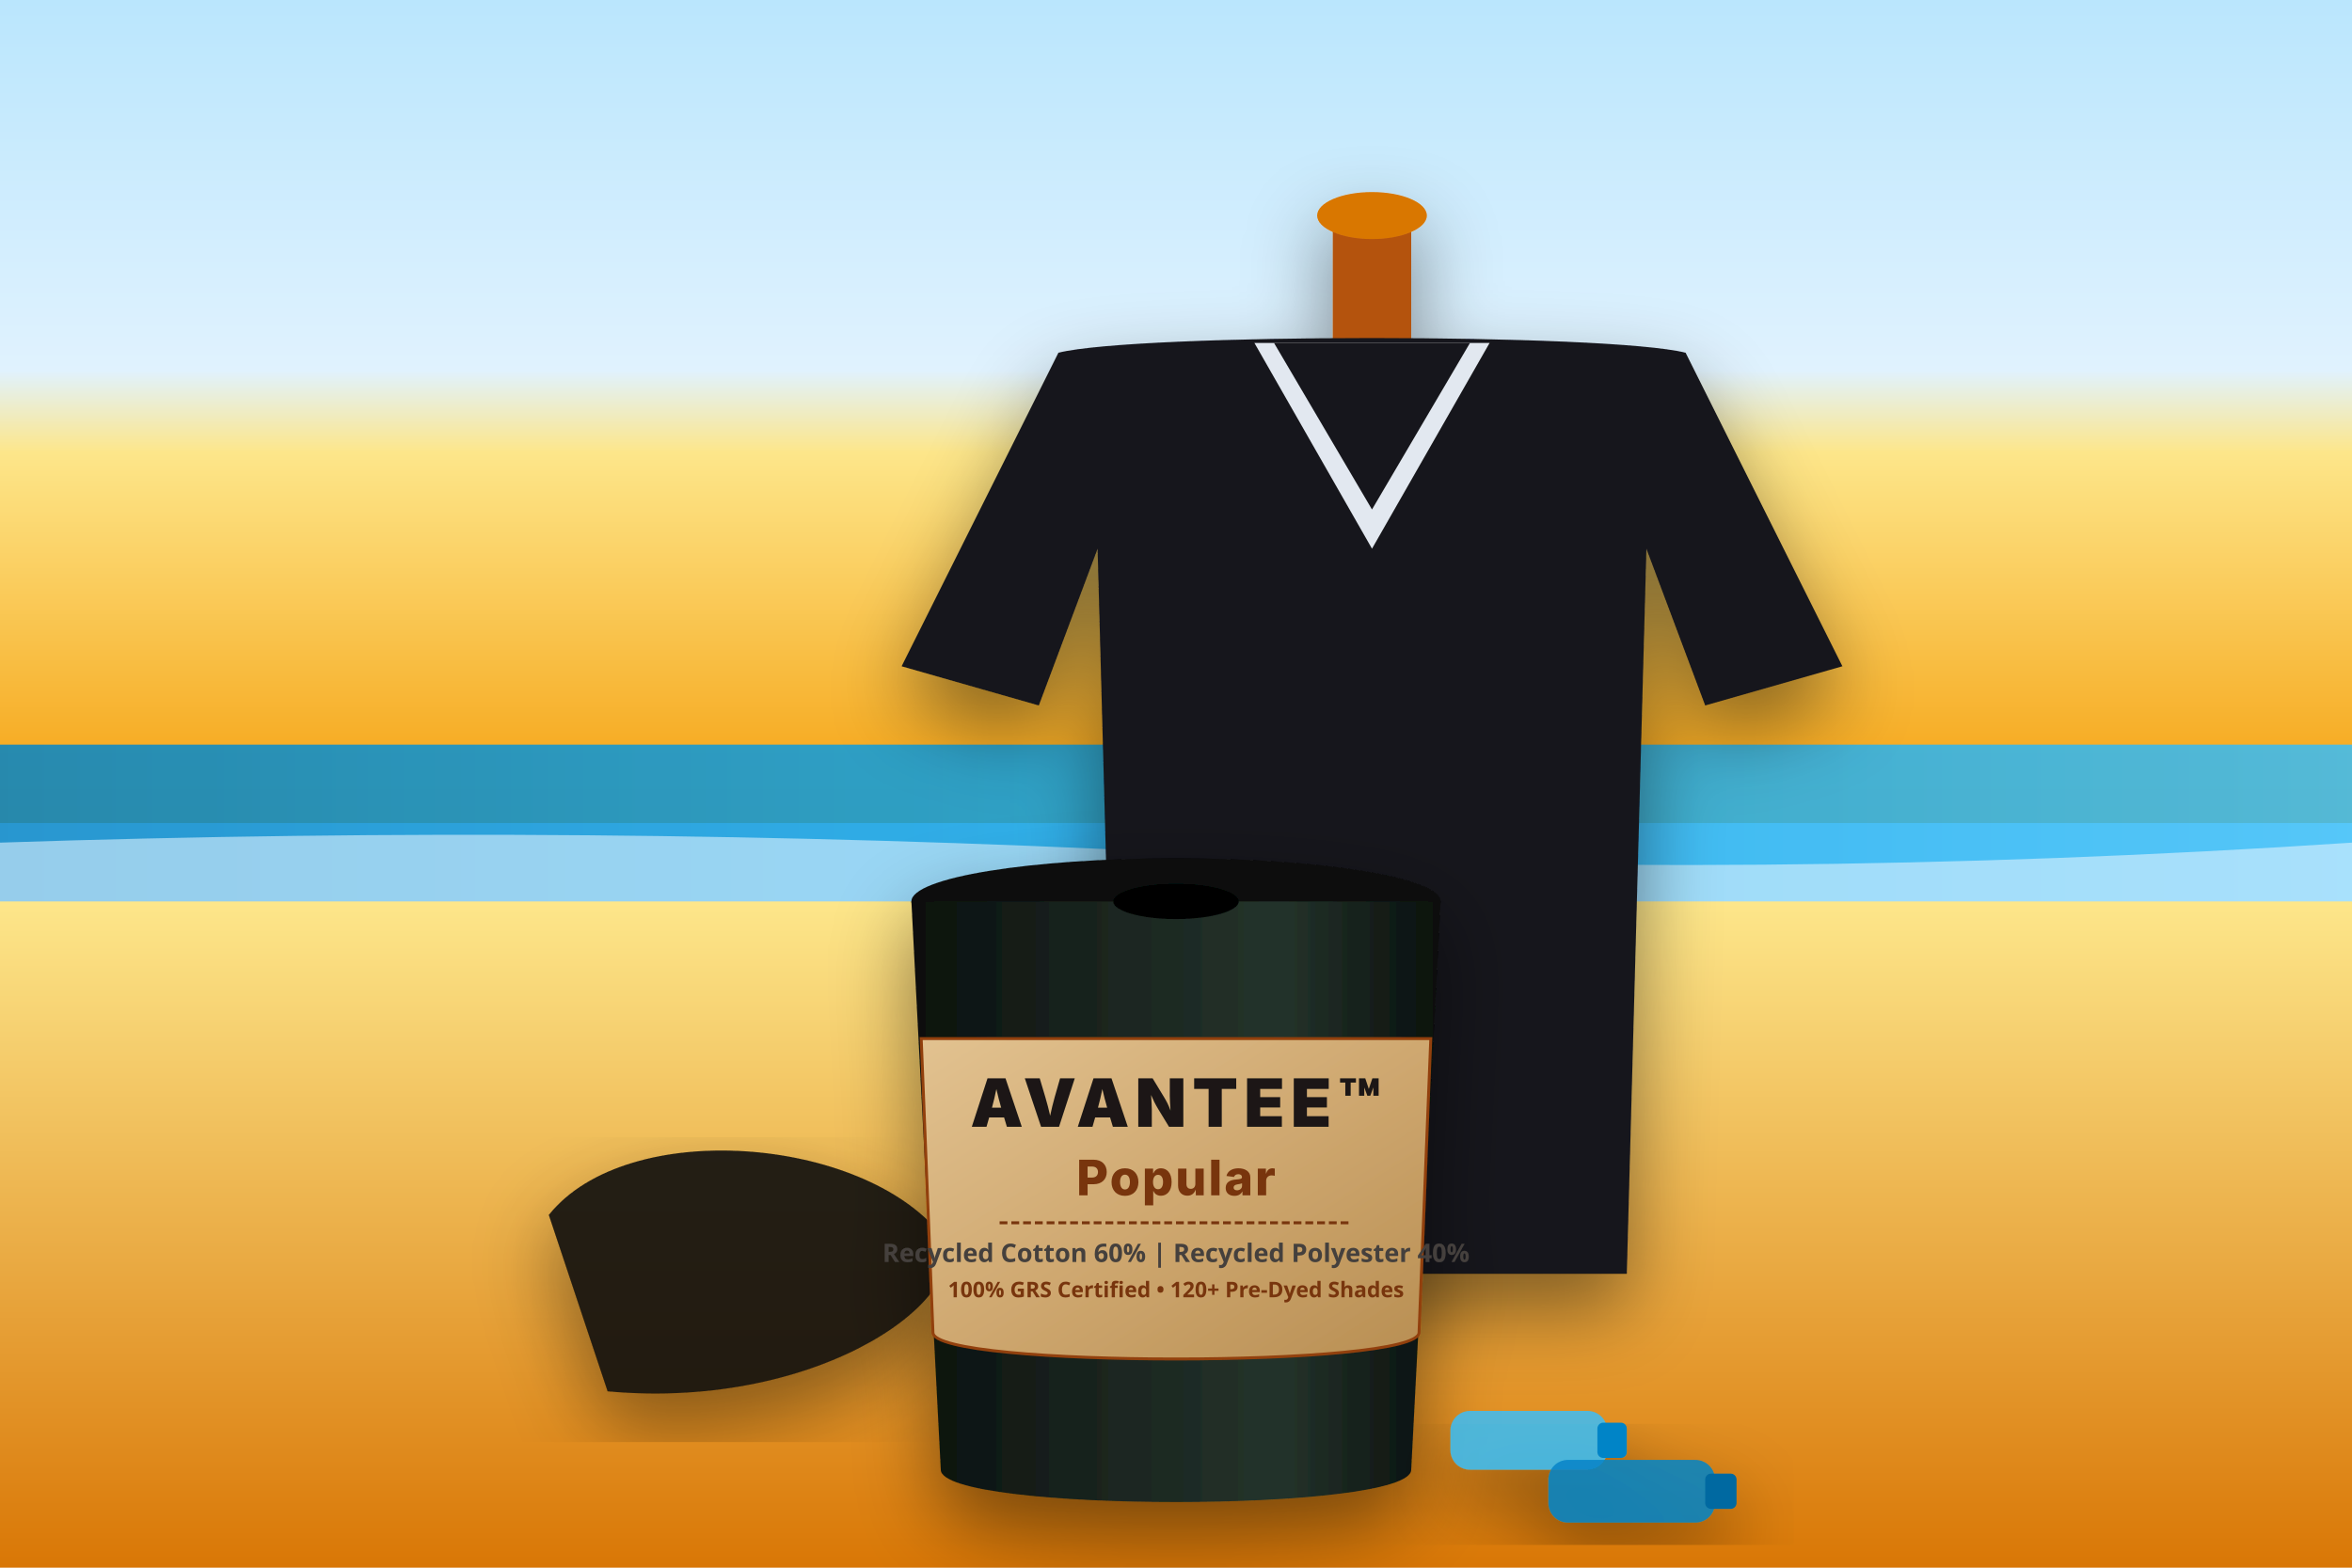
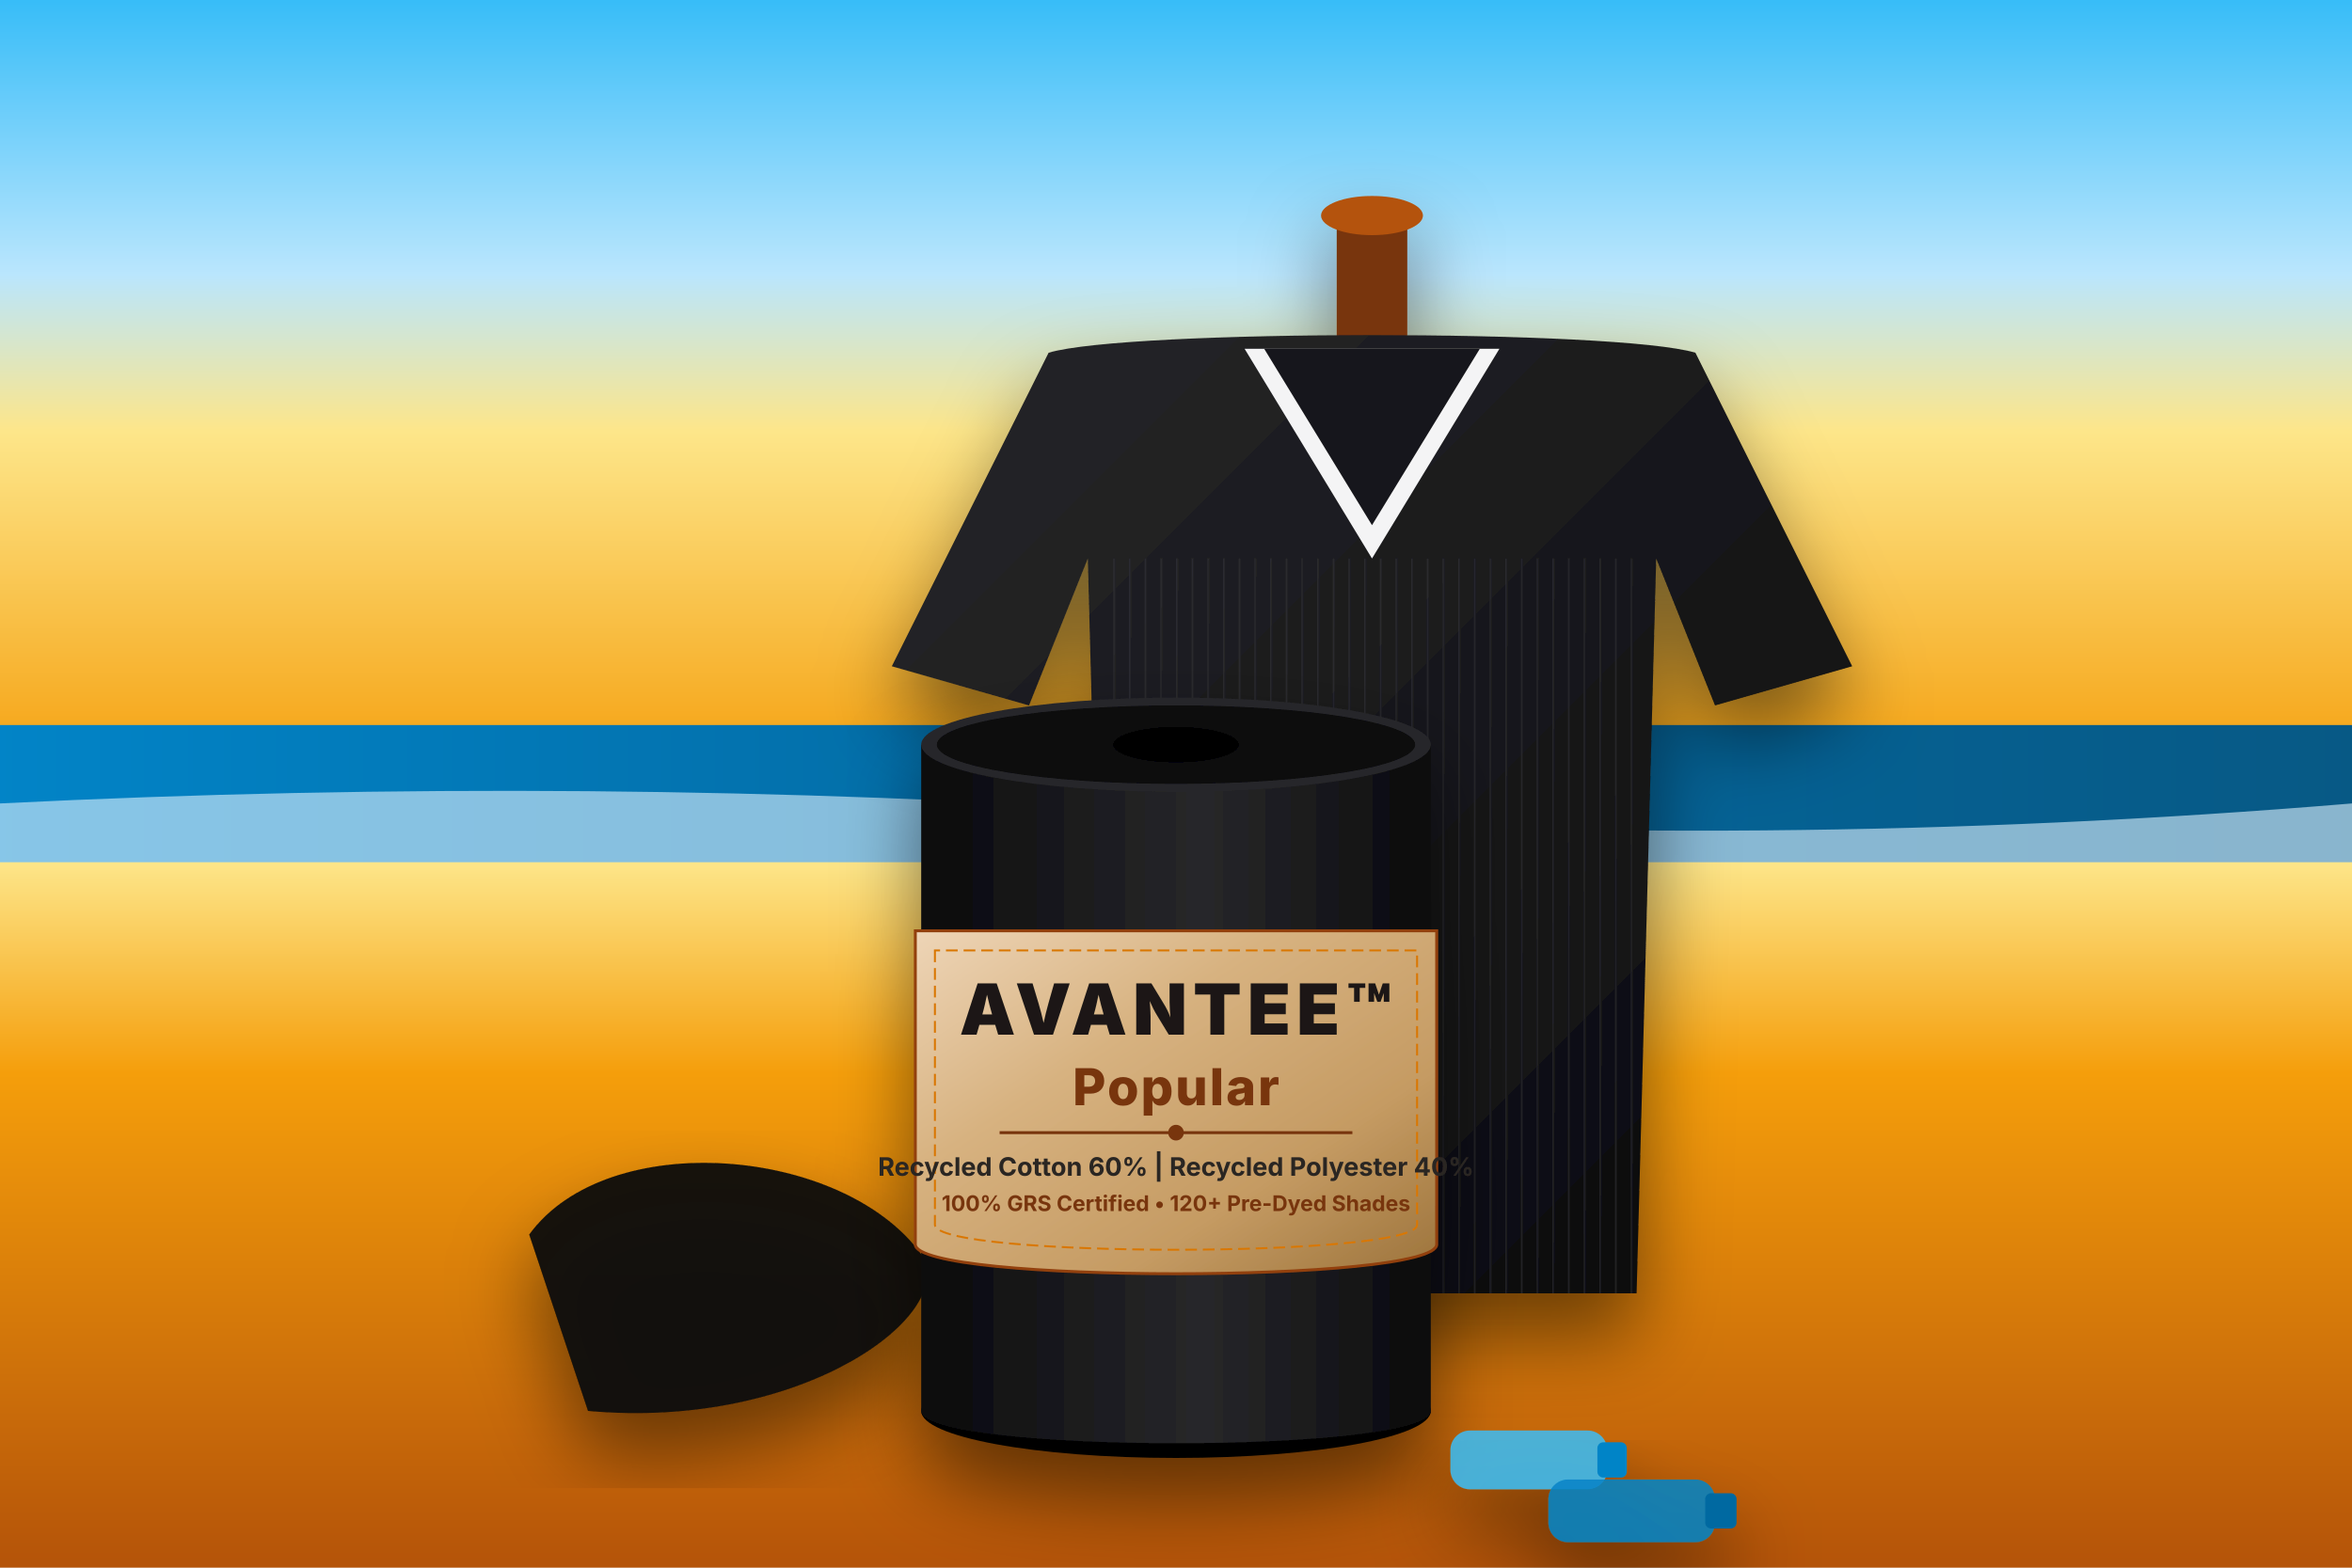
<svg xmlns="http://www.w3.org/2000/svg" viewBox="0 0 1200 800" width="1200" height="800">
  <defs>
-     <linearGradient id="skyGrad" x1="0%" y1="0%" x2="0%" y2="100%">
-       <stop offset="0%" stop-color="#BAE6FD" />
-       <stop offset="45%" stop-color="#E0F2FE" />
+     <linearGradient id="beachSky3D" x1="0%" y1="0%" x2="0%" y2="100%">
+       <stop offset="0%" stop-color="#38BDF8" />
+       <stop offset="35%" stop-color="#BAE6FD" />
      <stop offset="55%" stop-color="#FDE68A" />
      <stop offset="100%" stop-color="#F59E0B" />
    </linearGradient>
-     <linearGradient id="seaGrad" x1="0%" y1="0%" x2="100%" y2="0%">
+     <linearGradient id="ocean3D" x1="0%" y1="0%" x2="100%" y2="0%">
      <stop offset="0%" stop-color="#0284C7" />
-       <stop offset="50%" stop-color="#0EA5E9" />
-       <stop offset="100%" stop-color="#38BDF8" />
+       <stop offset="50%" stop-color="#0369A1" />
+       <stop offset="100%" stop-color="#075985" />
    </linearGradient>
-     <linearGradient id="sandGrad" x1="0%" y1="0%" x2="0%" y2="100%">
+     <linearGradient id="sand3D" x1="0%" y1="0%" x2="0%" y2="100%">
      <stop offset="0%" stop-color="#FDE68A" />
-       <stop offset="100%" stop-color="#D97706" />
+       <stop offset="30%" stop-color="#F59E0B" />
+       <stop offset="100%" stop-color="#B45309" />
    </linearGradient>
-     <linearGradient id="kraftGradPop" x1="0%" y1="0%" x2="100%" y2="100%">
-       <stop offset="0%" stop-color="#E2C290" />
-       <stop offset="50%" stop-color="#CFA870" />
-       <stop offset="100%" stop-color="#B88E52" />
+     <linearGradient id="kraftRealPop" x1="0%" y1="0%" x2="100%" y2="100%">
+       <stop offset="0%" stop-color="#EED5B7" />
+       <stop offset="35%" stop-color="#D7B280" />
+       <stop offset="70%" stop-color="#C59B63" />
+       <stop offset="100%" stop-color="#9C733B" />
    </linearGradient>
-     <linearGradient id="blackSpoolGrad" x1="0%" y1="0%" x2="100%" y2="0%">
-       <stop offset="0%" stop-color="#09100D" />
-       <stop offset="30%" stop-color="#18221D" />
-       <stop offset="70%" stop-color="#24332B" />
-       <stop offset="100%" stop-color="#09100D" />
+     <linearGradient id="blackSpool3D" x1="0%" y1="0%" x2="100%" y2="0%">
+       <stop offset="0%" stop-color="#09090B" />
+       <stop offset="25%" stop-color="#18181B" />
+       <stop offset="55%" stop-color="#27272A" />
+       <stop offset="80%" stop-color="#18181B" />
+       <stop offset="100%" stop-color="#09090B" />
    </linearGradient>
-     <filter id="shadowHeavy" x="-20%" y="-20%" width="140%" height="140%">
-       <feDropShadow dx="0" dy="18" stdDeviation="20" flood-color="#000000" flood-opacity="0.45" />
+     <linearGradient id="blackSweater3D" x1="0%" y1="0%" x2="100%" y2="100%">
+       <stop offset="0%" stop-color="#27272A" />
+       <stop offset="50%" stop-color="#18181B" />
+       <stop offset="100%" stop-color="#09090B" />
+     </linearGradient>
+     <pattern id="knitRibbing" width="8" height="8" patternUnits="userSpaceOnUse">
+       <line x1="0" y1="0" x2="0" y2="8" stroke="#3F3F46" stroke-width="1.5" />
+     </pattern>
+     <filter id="heavyBeachShadow" x="-30%" y="-30%" width="160%" height="160%">
+       <feGaussianBlur in="SourceAlpha" stdDeviation="20" />
+       <feOffset dx="0" dy="22" result="offsetblur" />
+       <feComponentTransfer>
+         <feFuncA type="linear" slope="0.5" />
+       </feComponentTransfer>
+       <feMerge>
+         <feMergeNode />
+         <feMergeNode in="SourceGraphic" />
+       </feMerge>
    </filter>
  </defs>
-   <rect x="0" y="0" width="1200" height="420" fill="url(#skyGrad)" />
-   <rect x="0" y="380" width="1200" height="90" fill="url(#seaGrad)" opacity="0.85" />
-   <path d="M 0 430 Q 300 420 600 435 T 1200 430 L 1200 470 L 0 470 Z" fill="#E0F2FE" opacity="0.6" />
-   <rect x="0" y="460" width="1200" height="340" fill="url(#sandGrad)" />
-   <g filter="url(#shadowHeavy)">
-     <rect x="680" y="110" width="40" height="70" fill="#B45309" rx="6" />
-     <ellipse cx="700" cy="110" rx="28" ry="12" fill="#D97706" />
-     <path d="M 540 180               C 580 170, 820 170, 860 180               L 940 340 L 870 360 L 840 280               L 830 650 L 570 650 L 560 280               L 530 360 L 460 340 Z" fill="#18181B" />
-     <path d="M 640 175 L 700 280 L 760 175 Z" fill="#E2E8F0" />
-     <path d="M 650 175 L 700 260 L 750 175 Z" fill="#18181B" />
+   <rect x="0" y="0" width="1200" height="400" fill="url(#beachSky3D)" />
+   <rect x="0" y="370" width="1200" height="80" fill="url(#ocean3D)" />
+   <path d="M 0 410 Q 300 395 600 415 T 1200 410 L 1200 450 L 0 450 Z" fill="#E0F2FE" opacity="0.6" />
+   <rect x="0" y="440" width="1200" height="360" fill="url(#sand3D)" />
+   <g filter="url(#heavyBeachShadow)">
+     <rect x="682" y="110" width="36" height="70" fill="#78350F" rx="4" />
+     <ellipse cx="700" cy="110" rx="26" ry="10" fill="#B45309" />
+     <path d="M 535 180               C 575 168, 825 168, 865 180               L 945 340 L 875 360 L 845 285               L 835 660 L 565 660 L 555 285               L 525 360 L 455 340 Z" fill="url(#blackSweater3D)" />
+     <path d="M 565 285 L 565 660 L 835 660 L 835 285 Z" fill="url(#knitRibbing)" opacity="0.4" />
+     <path d="M 635 178 L 700 285 L 765 178 Z" fill="#F4F4F5" />
+     <path d="M 645 178 L 700 268 L 755 178 Z" fill="#18181B" />
  </g>
-   <path d="M 280 620 C 320 570, 440 580, 480 630 C 500 660, 420 720, 310 710 Z" fill="#09090B" opacity="0.9" filter="url(#shadowHeavy)" />
-   <g filter="url(#shadowHeavy)">
-     <ellipse cx="600" cy="460" rx="135" ry="22" fill="#09100D" />
-     <path d="M 465 460 L 480 750 C 480 772, 720 772, 720 750 L 735 460 Z" fill="url(#blackSpoolGrad)" />
+   <g filter="url(#heavyBeachShadow)">
+     <path d="M 270 630 C 310 575, 430 585, 470 640 C 490 670, 410 730, 300 720 Z" fill="#09090B" opacity="0.95" />
+   </g>
+   <g filter="url(#heavyBeachShadow)">
+     <ellipse cx="600" cy="720" rx="130" ry="24" fill="#000000" />
+     <path d="M 470 380 L 470 720 C 470 742, 730 742, 730 720 L 730 380 Z" fill="url(#blackSpool3D)" />
+     <ellipse cx="600" cy="380" rx="130" ry="24" fill="#27272A" />
+     <ellipse cx="600" cy="380" rx="122" ry="20" fill="#09090B" />
+     <ellipse cx="600" cy="380" rx="32" ry="9" fill="#000000" />
    <g>
-       <path d="M 470 530 L 476 680 C 476 698, 724 698, 724 680 L 730 530 Z" fill="url(#kraftGradPop)" stroke="#92400E" stroke-width="1.5" />
-       <text x="600" y="575" font-family="'Plus Jakarta Sans', 'Inter', sans-serif" font-weight="900" font-size="34" fill="#1C1917" text-anchor="middle" letter-spacing="3">AVANTEE™</text>
-       <text x="600" y="610" font-family="'Plus Jakarta Sans', 'Inter', sans-serif" font-weight="800" font-size="25" fill="#78350F" text-anchor="middle" letter-spacing="1">Popular</text>
-       <line x1="510" y1="624" x2="690" y2="624" stroke="#78350F" stroke-width="1.5" stroke-dasharray="4 2" />
-       <text x="600" y="644" font-family="sans-serif" font-weight="700" font-size="13" fill="#44403C" text-anchor="middle">Recycled Cotton 60% | Recycled Polyester 40%</text>
-       <text x="600" y="662" font-family="sans-serif" font-weight="600" font-size="11" fill="#78350F" text-anchor="middle">100% GRS Certified • 120+ Pre-Dyed Shades</text>
+       <path d="M 467 475 L 467 635 C 467 655, 733 655, 733 635 L 733 475 Z" fill="url(#kraftRealPop)" stroke="#92400E" stroke-width="1.5" />
+       <path d="M 477 485 L 477 625 C 477 642, 723 642, 723 625 L 723 485 Z" fill="none" stroke="#D97706" stroke-width="1" stroke-dasharray="6 3" />
+       <text x="600" y="528" font-family="'Plus Jakarta Sans', 'Inter', sans-serif" font-weight="900" font-size="36" fill="#1C1917" text-anchor="middle" letter-spacing="3">AVANTEE™</text>
+       <text x="600" y="564" font-family="'Plus Jakarta Sans', 'Inter', sans-serif" font-weight="800" font-size="26" fill="#78350F" text-anchor="middle" letter-spacing="1">Popular</text>
+       <line x1="510" y1="578" x2="690" y2="578" stroke="#78350F" stroke-width="1.5" />
+       <circle cx="600" cy="578" r="4" fill="#78350F" />
+       <text x="600" y="600" font-family="'Inter', sans-serif" font-weight="700" font-size="13" fill="#292524" text-anchor="middle">Recycled Cotton 60% | Recycled Polyester 40%</text>
+       <text x="600" y="618" font-family="'Inter', sans-serif" font-weight="700" font-size="11" fill="#78350F" text-anchor="middle">100% GRS Certified • 120+ Pre-Dyed Shades</text>
    </g>
-     <ellipse cx="600" cy="460" rx="32" ry="9" fill="#000000" />
  </g>
-   <g filter="url(#shadowHeavy)">
-     <rect x="740" y="720" width="80" height="30" rx="10" fill="#38BDF8" opacity="0.85" />
-     <rect x="815" y="726" width="15" height="18" rx="3" fill="#0284C7" />
-     <rect x="790" y="745" width="85" height="32" rx="10" fill="#0284C7" opacity="0.85" />
-     <rect x="870" y="752" width="16" height="18" rx="3" fill="#0369A1" />
+   <g filter="url(#heavyBeachShadow)">
+     <rect x="740" y="730" width="80" height="30" rx="10" fill="#38BDF8" opacity="0.85" />
+     <rect x="815" y="736" width="15" height="18" rx="3" fill="#0284C7" />
+     <rect x="790" y="755" width="85" height="32" rx="10" fill="#0284C7" opacity="0.85" />
+     <rect x="870" y="762" width="16" height="18" rx="3" fill="#0369A1" />
  </g>
</svg>
